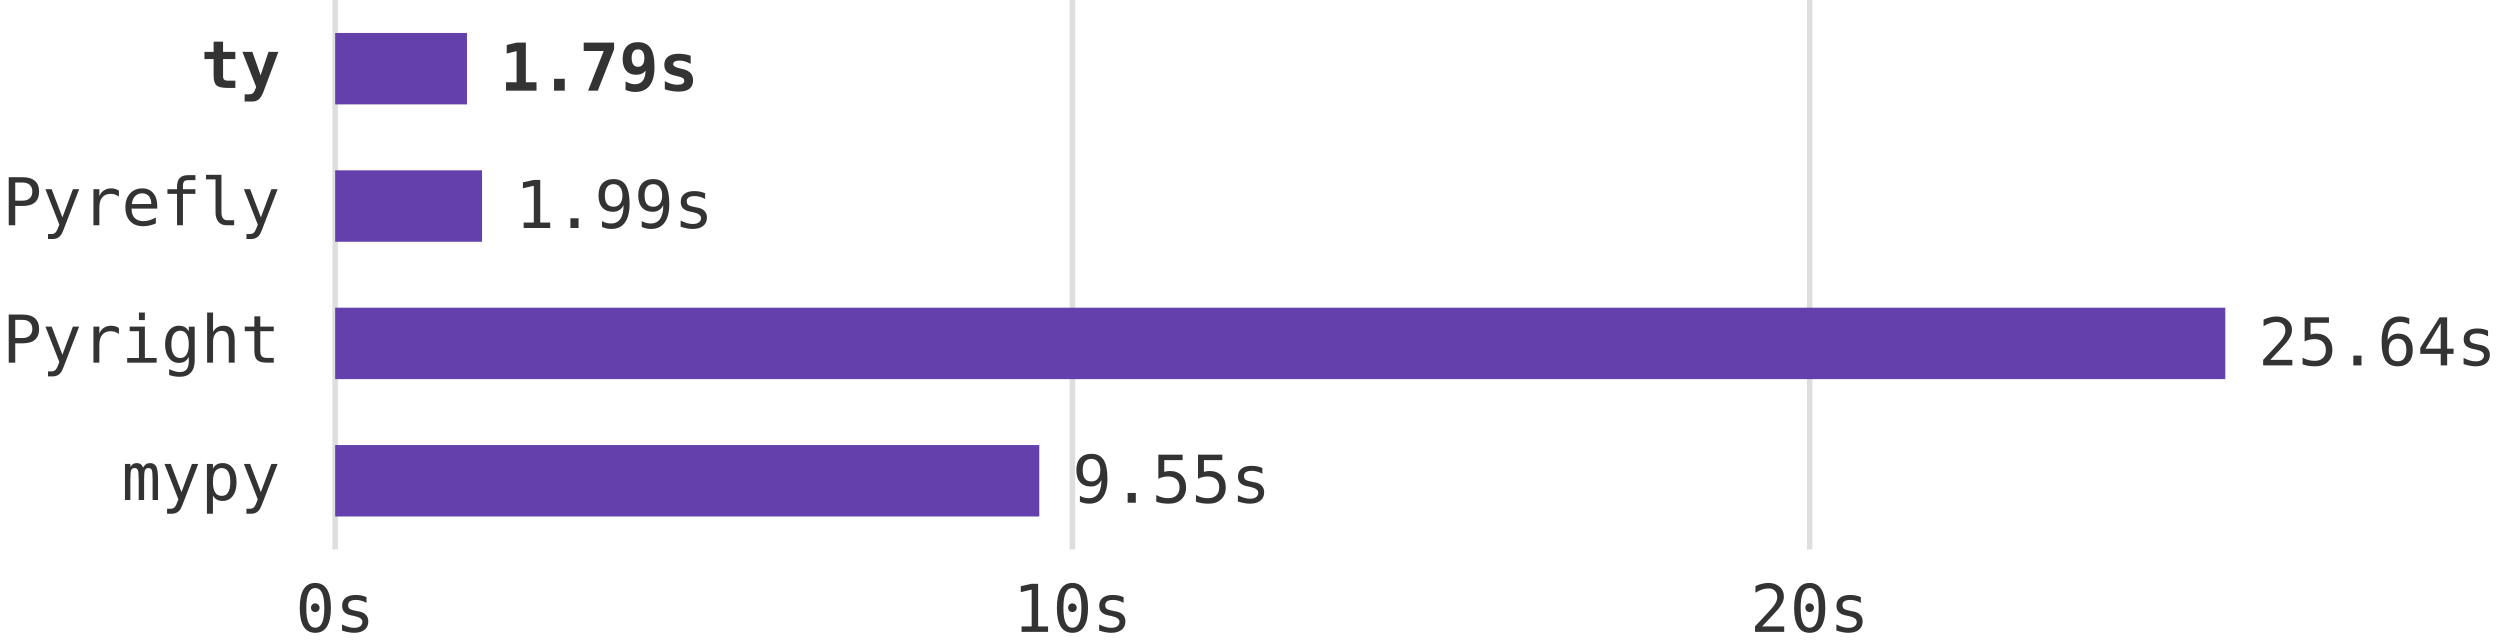
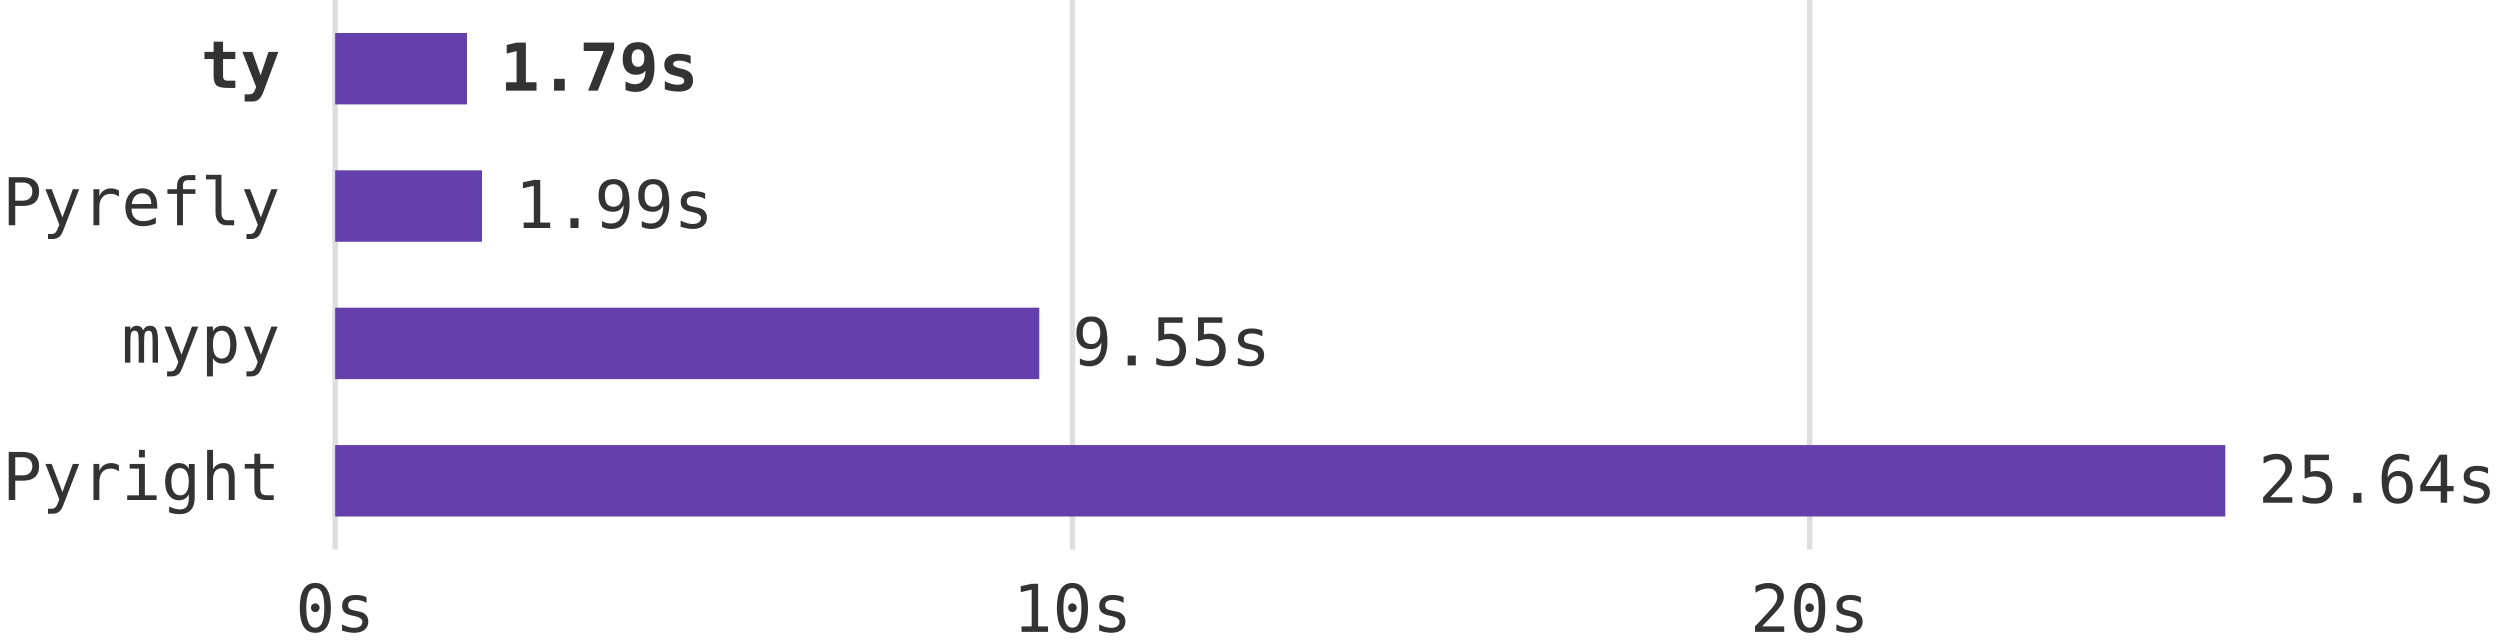
<svg xmlns="http://www.w3.org/2000/svg" viewBox="0 0 455 117" role="img" aria-labelledby="title description">
  <style>
    .benchmarkBar {
      fill: #6340AC;
    }
    .benchmarkLabel {
      fill: #333333;
    }
    .benchmarkGrid {
      stroke: rgba(127, 127, 127, 0.25);
    }
  </style>
  <g transform="translate(61, 0)" font-family="Roboto Mono, monospace" font-size="12">
    <g class="benchmarkGrid" aria-hidden="true">
      <line x1="0.000" y1="0" x2="0.000" y2="100" />
      <line x1="134.181" y1="0" x2="134.181" y2="100" />
      <line x1="268.362" y1="0" x2="268.362" y2="100" />
    </g>
    <g class="benchmarkLabel" aria-hidden="true" text-anchor="middle">
      <text x="0.000" y="115">0s</text>
      <text x="134.181" y="115">10s</text>
      <text x="268.362" y="115">20s</text>
    </g>
    <g class="benchmarkLabel" text-anchor="end">
      <text x="-10" y="16" font-weight="bold">ty</text>
      <text x="-10" y="41">Pyrefly</text>
-       <text x="-10" y="66">Pyright</text>
-       <text x="-10" y="91">mypy</text>
+       <text x="-10" y="66">mypy</text>
+       <text x="-10" y="91">Pyright</text>
    </g>
    <g class="benchmarkBar">
      <rect x="0" y="6" width="23.989" height="13" aria-label="ty: 1.788 seconds" />
      <rect x="0" y="31" width="26.729" height="13" aria-label="Pyrefly: 1.992 seconds" />
-       <rect x="0" y="56" width="344.000" height="13" aria-label="Pyright: 25.637 seconds" />
-       <rect x="0" y="81" width="128.148" height="13" aria-label="mypy: 9.550 seconds" />
+       <rect x="0" y="56" width="128.148" height="13" aria-label="mypy: 9.550 seconds" />
+       <rect x="0" y="81" width="344.000" height="13" aria-label="Pyright: 25.637 seconds" />
    </g>
    <g class="benchmarkLabel">
      <text x="29.989" y="16.5" font-weight="bold">1.79s</text>
      <text x="32.729" y="41.5">1.99s</text>
-       <text x="350.000" y="66.5">25.64s</text>
-       <text x="134.148" y="91.5">9.55s</text>
+       <text x="134.148" y="66.5">9.55s</text>
+       <text x="350.000" y="91.5">25.64s</text>
    </g>
  </g>
</svg>
